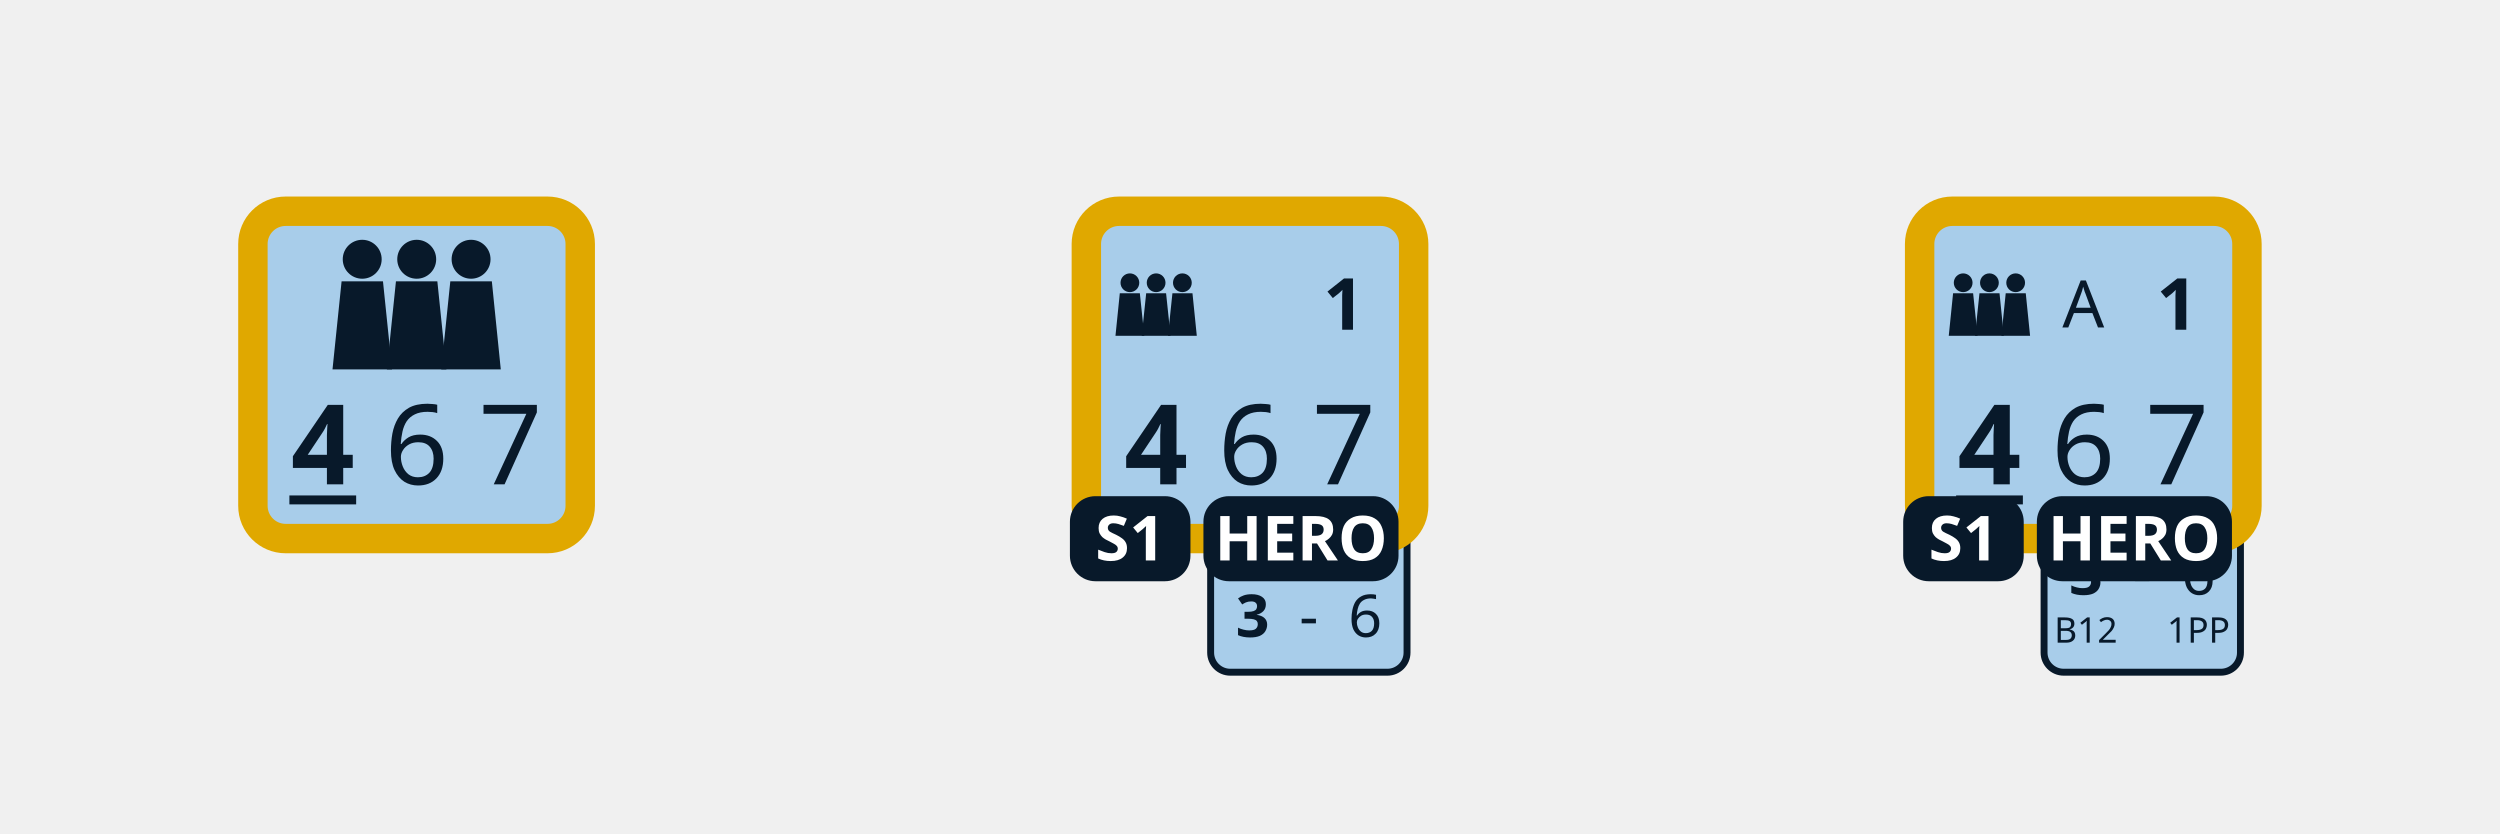
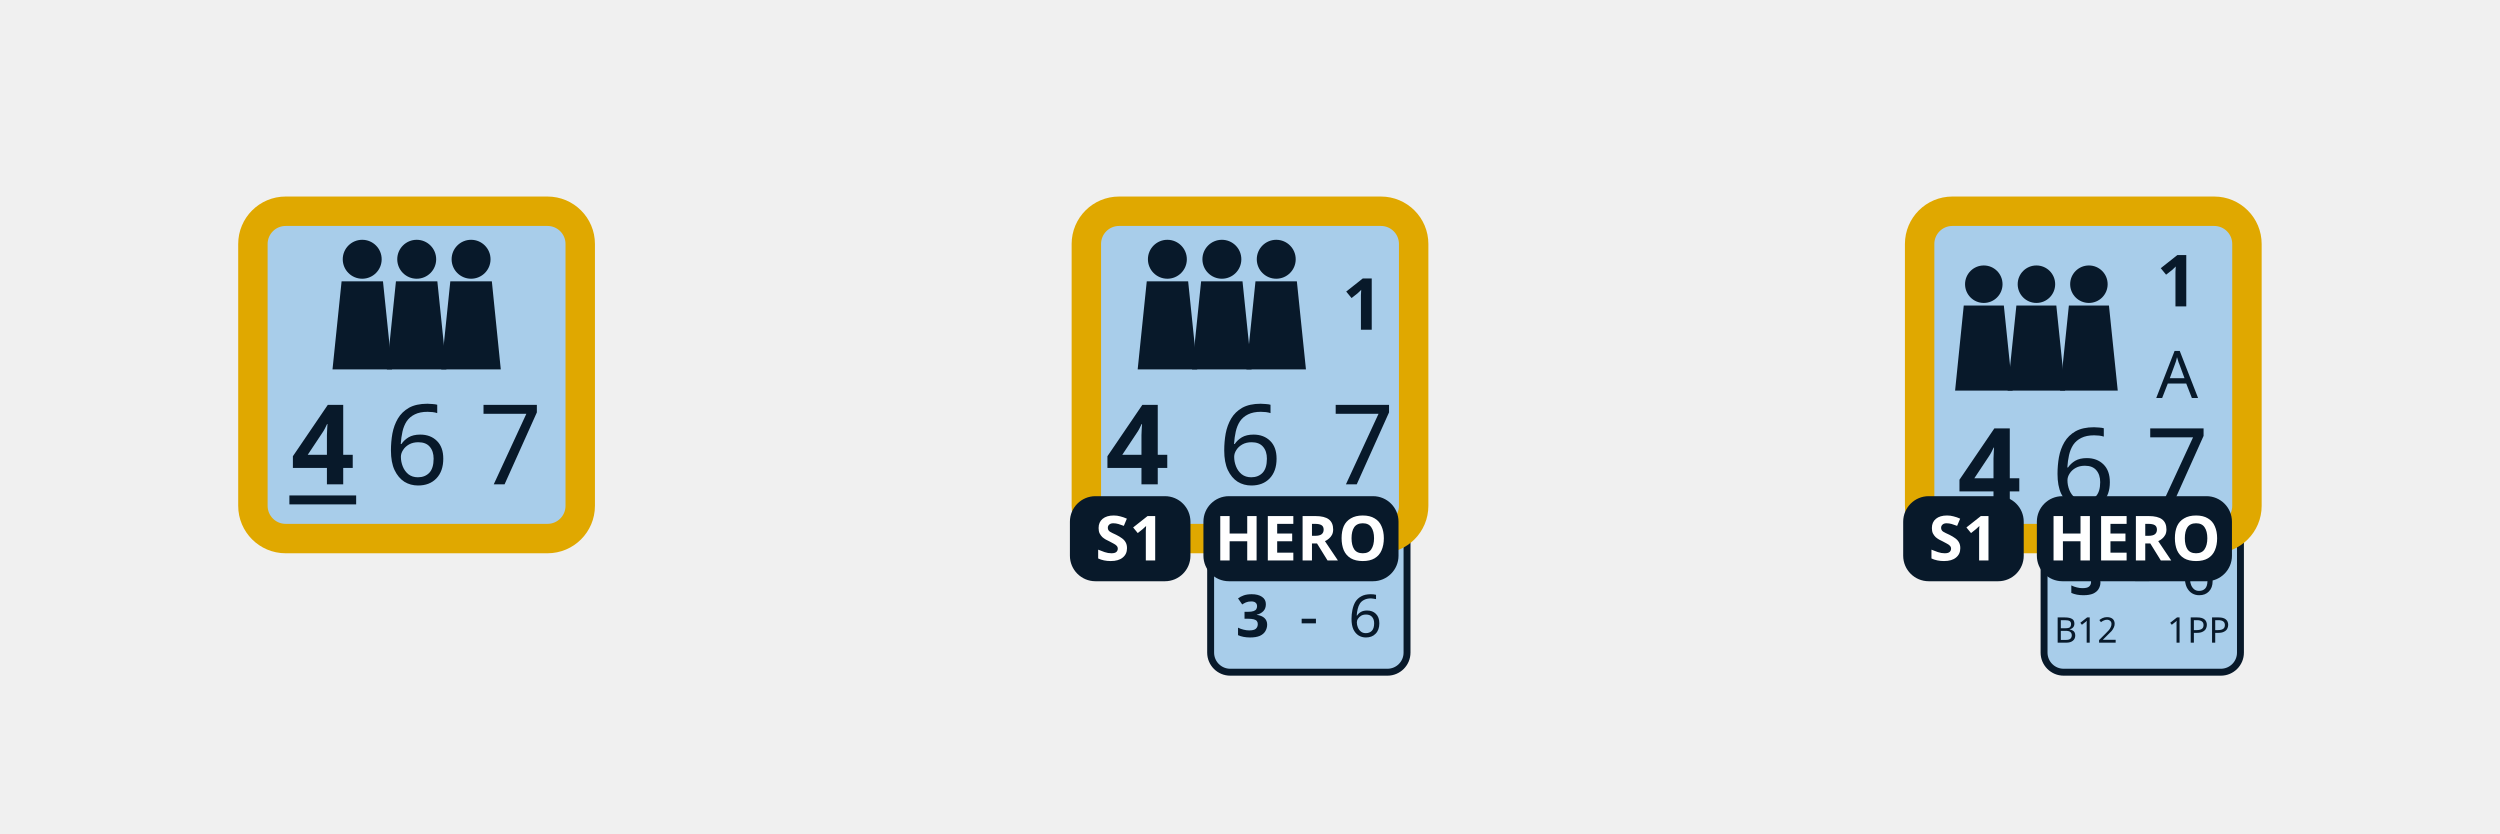
<svg xmlns="http://www.w3.org/2000/svg" viewBox="0 0 270.906 90.297">
  <g data-unit-id="state-heroic" role="button" tabindex="0" aria-label="German 1st Line squad A, 4-6-7, heroic, with light MG 3-6">
    <g data-tier="far">
      <g data-attached-id="example-squad-lmg" />
      <rect x="27.406" y="22.891" width="35.469" height="35.469" rx="3.547" fill="#a8cdea" stroke="#e0a800" stroke-width="3.188" data-face="front" />
      <g data-slot="glyph">
        <circle cx="39.25" cy="28.094" r="2.109" fill="#08192a" />
        <path d="M36.031 40.031L37.016 30.484L41.5 30.484L42.484 40.031Z" fill="#08192a" />
        <circle cx="45.156" cy="28.094" r="2.109" fill="#08192a" />
        <path d="M41.922 40.031L42.906 30.484L47.391 30.484L48.375 40.031Z" fill="#08192a" />
        <circle cx="51.047" cy="28.094" r="2.109" fill="#08192a" />
        <path d="M47.812 40.031L48.797 30.484L53.297 30.484L54.266 40.031Z" fill="#08192a" />
      </g>
      <g data-slot="fp">
        <text x="34.984" y="52.484" font-size="12.062" font-family="sans-serif" text-anchor="middle" fill="#08192a" font-weight="bold">4</text>
        <line x1="31.359" y1="54.172" x2="38.594" y2="54.172" stroke="#08192a" stroke-width="0.969" data-mark="underline" />
      </g>
      <g data-slot="range">
        <text x="45.156" y="52.484" font-size="12.062" font-family="sans-serif" text-anchor="middle" fill="#08192a">6</text>
      </g>
      <g data-slot="morale">
        <text x="55.312" y="52.484" font-size="12.062" font-family="sans-serif" text-anchor="middle" fill="#08192a">7</text>
      </g>
    </g>
  </g>
  <g data-unit-id="state-heroic" role="button" tabindex="0" aria-label="German 1st Line squad A, 4-6-7, heroic, with light MG 3-6">
    <g data-tier="mid">
      <g data-attached-id="example-squad-lmg">
        <rect x="131.188" y="51.562" width="21.281" height="21.281" rx="2.125" fill="#a8cdea" stroke="#08192a" stroke-width="0.75" data-face="front" />
        <g data-slot="label">
          <text x="141.828" y="59.125" font-size="4.25" font-family="sans-serif" text-anchor="middle" fill="#08192a" font-weight="bold">LMG</text>
        </g>
        <g data-slot="fp">
          <text x="135.734" y="69.016" font-size="6.391" font-family="sans-serif" text-anchor="middle" fill="#08192a" font-weight="bold">3</text>
        </g>
        <g data-slot="dash">
          <text x="141.828" y="69.016" font-size="6.391" font-family="sans-serif" text-anchor="middle" fill="#08192a">-</text>
        </g>
        <g data-slot="range">
          <text x="147.938" y="69.016" font-size="6.391" font-family="sans-serif" text-anchor="middle" fill="#08192a">6</text>
        </g>
        <g data-badge="ROF1">
          <rect x="140.859" y="48.797" width="12.688" height="5.531" rx="1.656" fill="#08192a" />
          <text x="147.203" y="52.984" font-size="4.047" font-family="sans-serif" font-weight="bold" text-anchor="middle" fill="#ffffff">ROF1</text>
        </g>
      </g>
      <rect x="117.719" y="22.891" width="35.469" height="35.469" rx="3.547" fill="#a8cdea" stroke="#e0a800" stroke-width="3.188" data-face="front" />
      <g data-slot="glyph">
-         <circle cx="122.438" cy="30.641" r="1.016" fill="#08192a" />
-         <path d="M120.875 36.391L121.344 31.781L123.516 31.781L124 36.391Z" fill="#08192a" />
-         <circle cx="125.281" cy="30.641" r="1.016" fill="#08192a" />
-         <path d="M123.719 36.391L124.203 31.781L126.359 31.781L126.844 36.391Z" fill="#08192a" />
-         <circle cx="128.125" cy="30.641" r="1.016" fill="#08192a" />
-         <path d="M126.562 36.391L127.047 31.781L129.219 31.781L129.688 36.391Z" fill="#08192a" />
+         <circle cx="126.5" cy="28.094" r="2.109" fill="#08192a" />
+         <path d="M123.281 40.031L124.266 30.484L128.75 30.484L129.734 40.031Z" fill="#08192a" />
+         <circle cx="132.406" cy="28.094" r="2.109" fill="#08192a" />
+         <path d="M129.172 40.031L130.156 30.484L134.641 30.484L135.625 40.031Z" fill="#08192a" />
+         <circle cx="138.297" cy="28.094" r="2.109" fill="#08192a" />
+         <path d="M135.062 40.031L136.047 30.484L140.531 30.484L141.516 40.031Z" fill="#08192a" />
      </g>
      <g data-slot="class">
-         <text x="145.625" y="35.734" font-size="7.797" font-family="sans-serif" text-anchor="middle" fill="#08192a" font-weight="bold">1</text>
+         <text x="147.656" y="35.734" font-size="7.797" font-family="sans-serif" text-anchor="middle" fill="#08192a" font-weight="bold">1</text>
      </g>
      <g data-slot="fp">
-         <text x="125.281" y="52.484" font-size="12.062" font-family="sans-serif" text-anchor="middle" fill="#08192a" font-weight="bold">4</text>
+         <text x="123.25" y="52.484" font-size="12.062" font-family="sans-serif" text-anchor="middle" fill="#08192a" font-weight="bold">4</text>
      </g>
      <g data-slot="range">
        <text x="135.453" y="52.484" font-size="12.062" font-family="sans-serif" text-anchor="middle" fill="#08192a">6</text>
      </g>
      <g data-slot="morale">
-         <text x="145.625" y="52.484" font-size="12.062" font-family="sans-serif" text-anchor="middle" fill="#08192a">7</text>
+         <text x="147.656" y="52.484" font-size="12.062" font-family="sans-serif" text-anchor="middle" fill="#08192a">7</text>
      </g>
      <g data-badge="S1">
        <rect x="115.938" y="53.766" width="13.062" height="9.219" rx="2.766" fill="#08192a" />
        <text x="122.469" y="60.734" font-size="6.734" font-family="sans-serif" font-weight="bold" text-anchor="middle" fill="#ffffff">S1</text>
      </g>
      <g data-badge="HERO">
        <rect x="130.406" y="53.766" width="21.141" height="9.219" rx="2.766" fill="#08192a" />
        <text x="140.984" y="60.734" font-size="6.734" font-family="sans-serif" font-weight="bold" text-anchor="middle" fill="#ffffff">HERO</text>
      </g>
    </g>
  </g>
  <g data-unit-id="state-heroic" role="button" tabindex="0" aria-label="German 1st Line squad A, 4-6-7, heroic, with light MG 3-6">
    <g data-tier="near">
      <g data-attached-id="example-squad-lmg">
        <rect x="221.5" y="51.562" width="21.281" height="21.281" rx="2.125" fill="#a8cdea" stroke="#08192a" stroke-width="0.75" data-face="front" />
        <g data-slot="glyph">
          <path d="M223.344 55.766L223.906 55.547L226.031 55.547L226.031 56.656L223.906 56.656L223.344 57Z" fill="#08192a" />
          <path d="M226.031 55.875L228.672 55.875L228.672 56.328L226.031 56.328Z" fill="#08192a" />
          <line x1="226.812" y1="56.328" x2="226.375" y2="57.906" stroke="#08192a" stroke-width="0.344" stroke-linecap="round" />
          <line x1="226.812" y1="56.328" x2="227.375" y2="57.906" stroke="#08192a" stroke-width="0.344" stroke-linecap="round" />
        </g>
        <g data-slot="label">
          <text x="235.188" y="57.594" font-size="4.25" font-family="sans-serif" text-anchor="middle" fill="#08192a" font-weight="bold">LMG</text>
        </g>
        <g data-slot="fp">
          <text x="226.031" y="64.438" font-size="6.391" font-family="sans-serif" text-anchor="middle" fill="#08192a" font-weight="bold">3</text>
        </g>
        <g data-slot="dash">
          <text x="232.141" y="64.438" font-size="6.391" font-family="sans-serif" text-anchor="middle" fill="#08192a">-</text>
        </g>
        <g data-slot="range">
          <text x="238.234" y="64.438" font-size="6.391" font-family="sans-serif" text-anchor="middle" fill="#08192a">6</text>
        </g>
        <g data-slot="bd">
          <text x="226.031" y="69.641" font-size="3.828" font-family="sans-serif" text-anchor="middle" fill="#08192a">B12</text>
        </g>
        <g data-slot="pp">
          <text x="238.234" y="69.641" font-size="3.828" font-family="sans-serif" text-anchor="middle" fill="#08192a">1PP</text>
        </g>
        <g data-badge="ROF1">
          <rect x="231.156" y="48.797" width="12.688" height="5.531" rx="1.656" fill="#08192a" />
          <text x="237.5" y="52.984" font-size="4.047" font-family="sans-serif" font-weight="bold" text-anchor="middle" fill="#ffffff">ROF1</text>
        </g>
      </g>
      <rect x="208.016" y="22.891" width="35.469" height="35.469" rx="3.547" fill="#a8cdea" stroke="#e0a800" stroke-width="3.188" data-face="front" />
      <g data-slot="glyph">
-         <circle cx="212.734" cy="30.641" r="1.016" fill="#08192a" />
-         <path d="M211.172 36.391L211.641 31.781L213.812 31.781L214.297 36.391Z" fill="#08192a" />
-         <circle cx="215.578" cy="30.641" r="1.016" fill="#08192a" />
-         <path d="M214.016 36.391L214.5 31.781L216.672 31.781L217.141 36.391Z" fill="#08192a" />
-         <circle cx="218.422" cy="30.641" r="1.016" fill="#08192a" />
-         <path d="M216.875 36.391L217.344 31.781L219.516 31.781L219.984 36.391Z" fill="#08192a" />
+         <circle cx="214.969" cy="30.797" r="2.031" fill="#08192a" />
+         <path d="M211.859 42.328L212.797 33.109L217.141 33.109L218.094 42.328Z" fill="#08192a" />
+         <circle cx="220.672" cy="30.797" r="2.031" fill="#08192a" />
+         <path d="M217.547 42.328L218.5 33.109L222.828 33.109L223.781 42.328Z" fill="#08192a" />
+         <circle cx="226.359" cy="30.797" r="2.031" fill="#08192a" />
+         <path d="M223.234 42.328L224.188 33.109L228.531 33.109L229.484 42.328Z" fill="#08192a" />
+       </g>
+       <g data-slot="class">
+         <text x="235.922" y="33.203" font-size="7.797" font-family="sans-serif" text-anchor="middle" fill="#08192a" font-weight="bold">1</text>
      </g>
      <g data-slot="ident">
-         <text x="225.75" y="35.484" font-size="7.094" font-family="sans-serif" text-anchor="middle" fill="#08192a">A</text>
-       </g>
-       <g data-slot="class">
-         <text x="235.922" y="35.734" font-size="7.797" font-family="sans-serif" text-anchor="middle" fill="#08192a" font-weight="bold">1</text>
+         <text x="235.922" y="43.125" font-size="7.094" font-family="sans-serif" text-anchor="middle" fill="#08192a">A</text>
      </g>
      <g data-slot="fp">
-         <text x="215.578" y="52.484" font-size="12.062" font-family="sans-serif" text-anchor="middle" fill="#08192a" font-weight="bold">4</text>
-         <line x1="211.969" y1="54.172" x2="219.203" y2="54.172" stroke="#08192a" stroke-width="0.969" data-mark="underline" />
+         <text x="215.578" y="55.031" font-size="12.062" font-family="sans-serif" text-anchor="middle" fill="#08192a" font-weight="bold">4</text>
+         <line x1="211.969" y1="56.719" x2="219.203" y2="56.719" stroke="#08192a" stroke-width="0.969" data-mark="underline" />
      </g>
      <g data-slot="range">
-         <text x="225.75" y="52.484" font-size="12.062" font-family="sans-serif" text-anchor="middle" fill="#08192a">6</text>
+         <text x="225.75" y="55.031" font-size="12.062" font-family="sans-serif" text-anchor="middle" fill="#08192a">6</text>
      </g>
      <g data-slot="morale">
-         <text x="235.922" y="52.484" font-size="12.062" font-family="sans-serif" text-anchor="middle" fill="#08192a">7</text>
+         <text x="235.922" y="55.031" font-size="12.062" font-family="sans-serif" text-anchor="middle" fill="#08192a">7</text>
      </g>
      <g data-badge="S1">
        <rect x="206.234" y="53.766" width="13.062" height="9.219" rx="2.766" fill="#08192a" />
        <text x="212.766" y="60.734" font-size="6.734" font-family="sans-serif" font-weight="bold" text-anchor="middle" fill="#ffffff">S1</text>
      </g>
      <g data-badge="HERO">
        <rect x="220.719" y="53.766" width="21.141" height="9.219" rx="2.766" fill="#08192a" />
        <text x="231.281" y="60.734" font-size="6.734" font-family="sans-serif" font-weight="bold" text-anchor="middle" fill="#ffffff">HERO</text>
      </g>
    </g>
  </g>
</svg>
